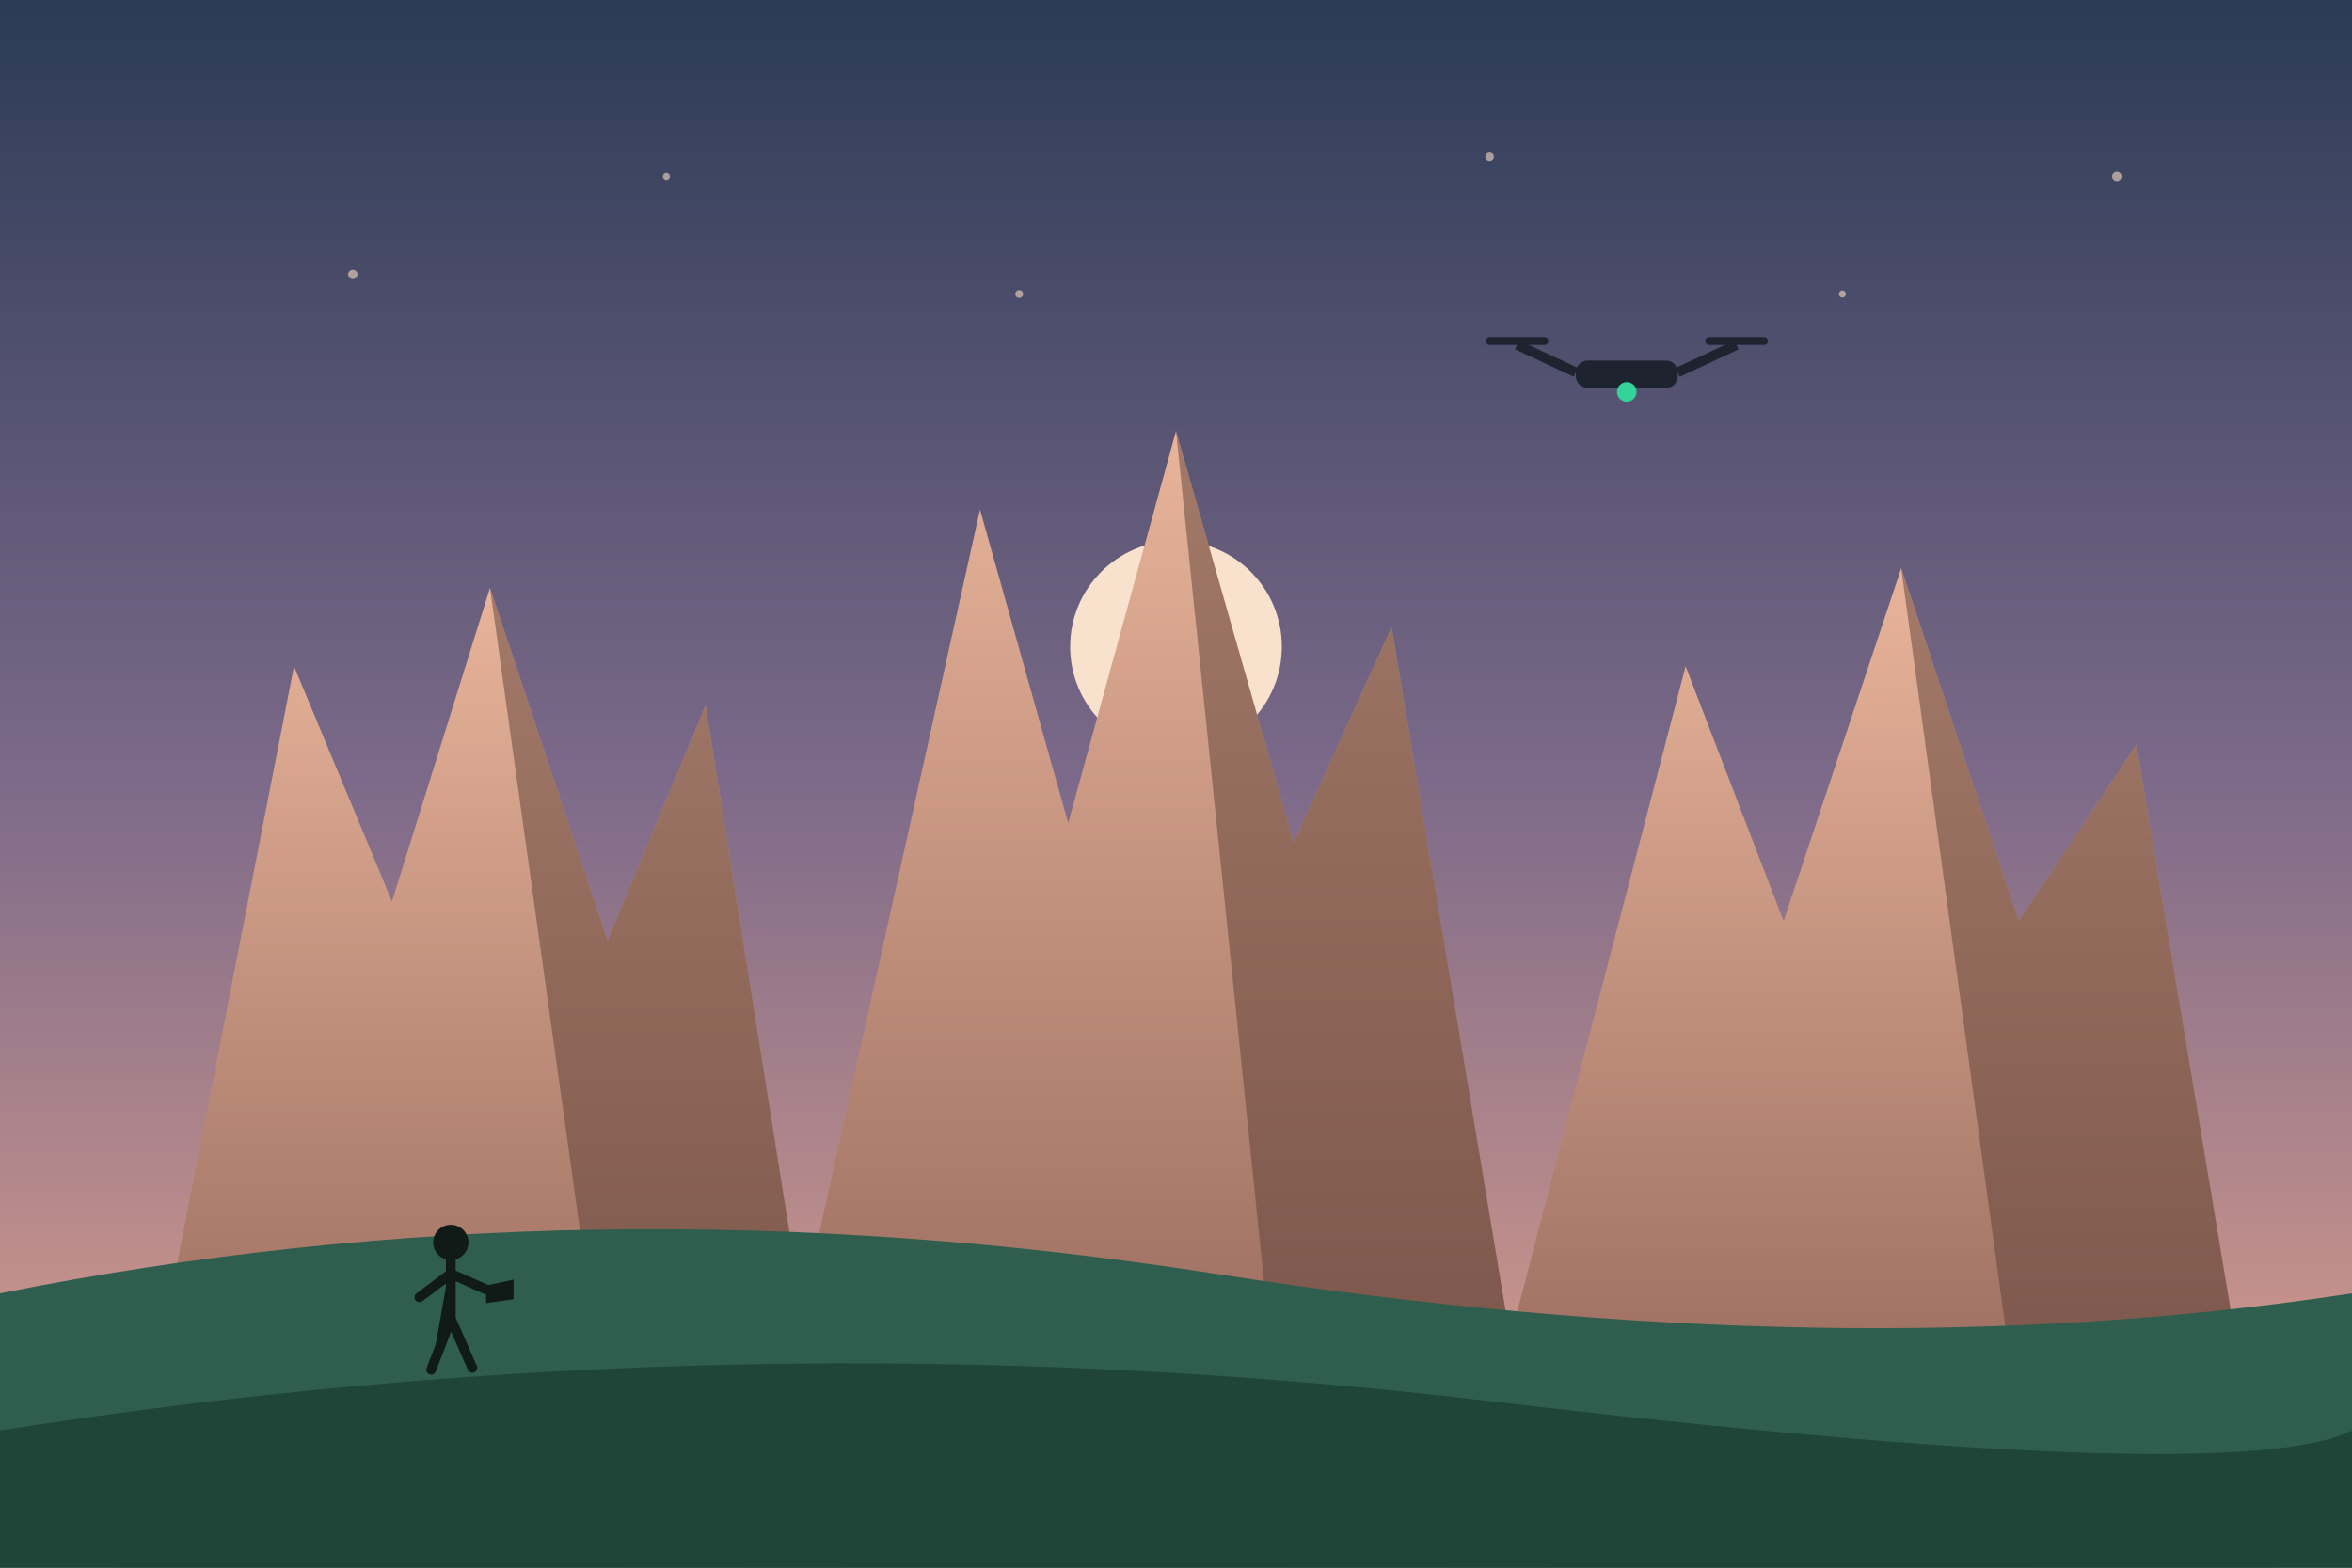
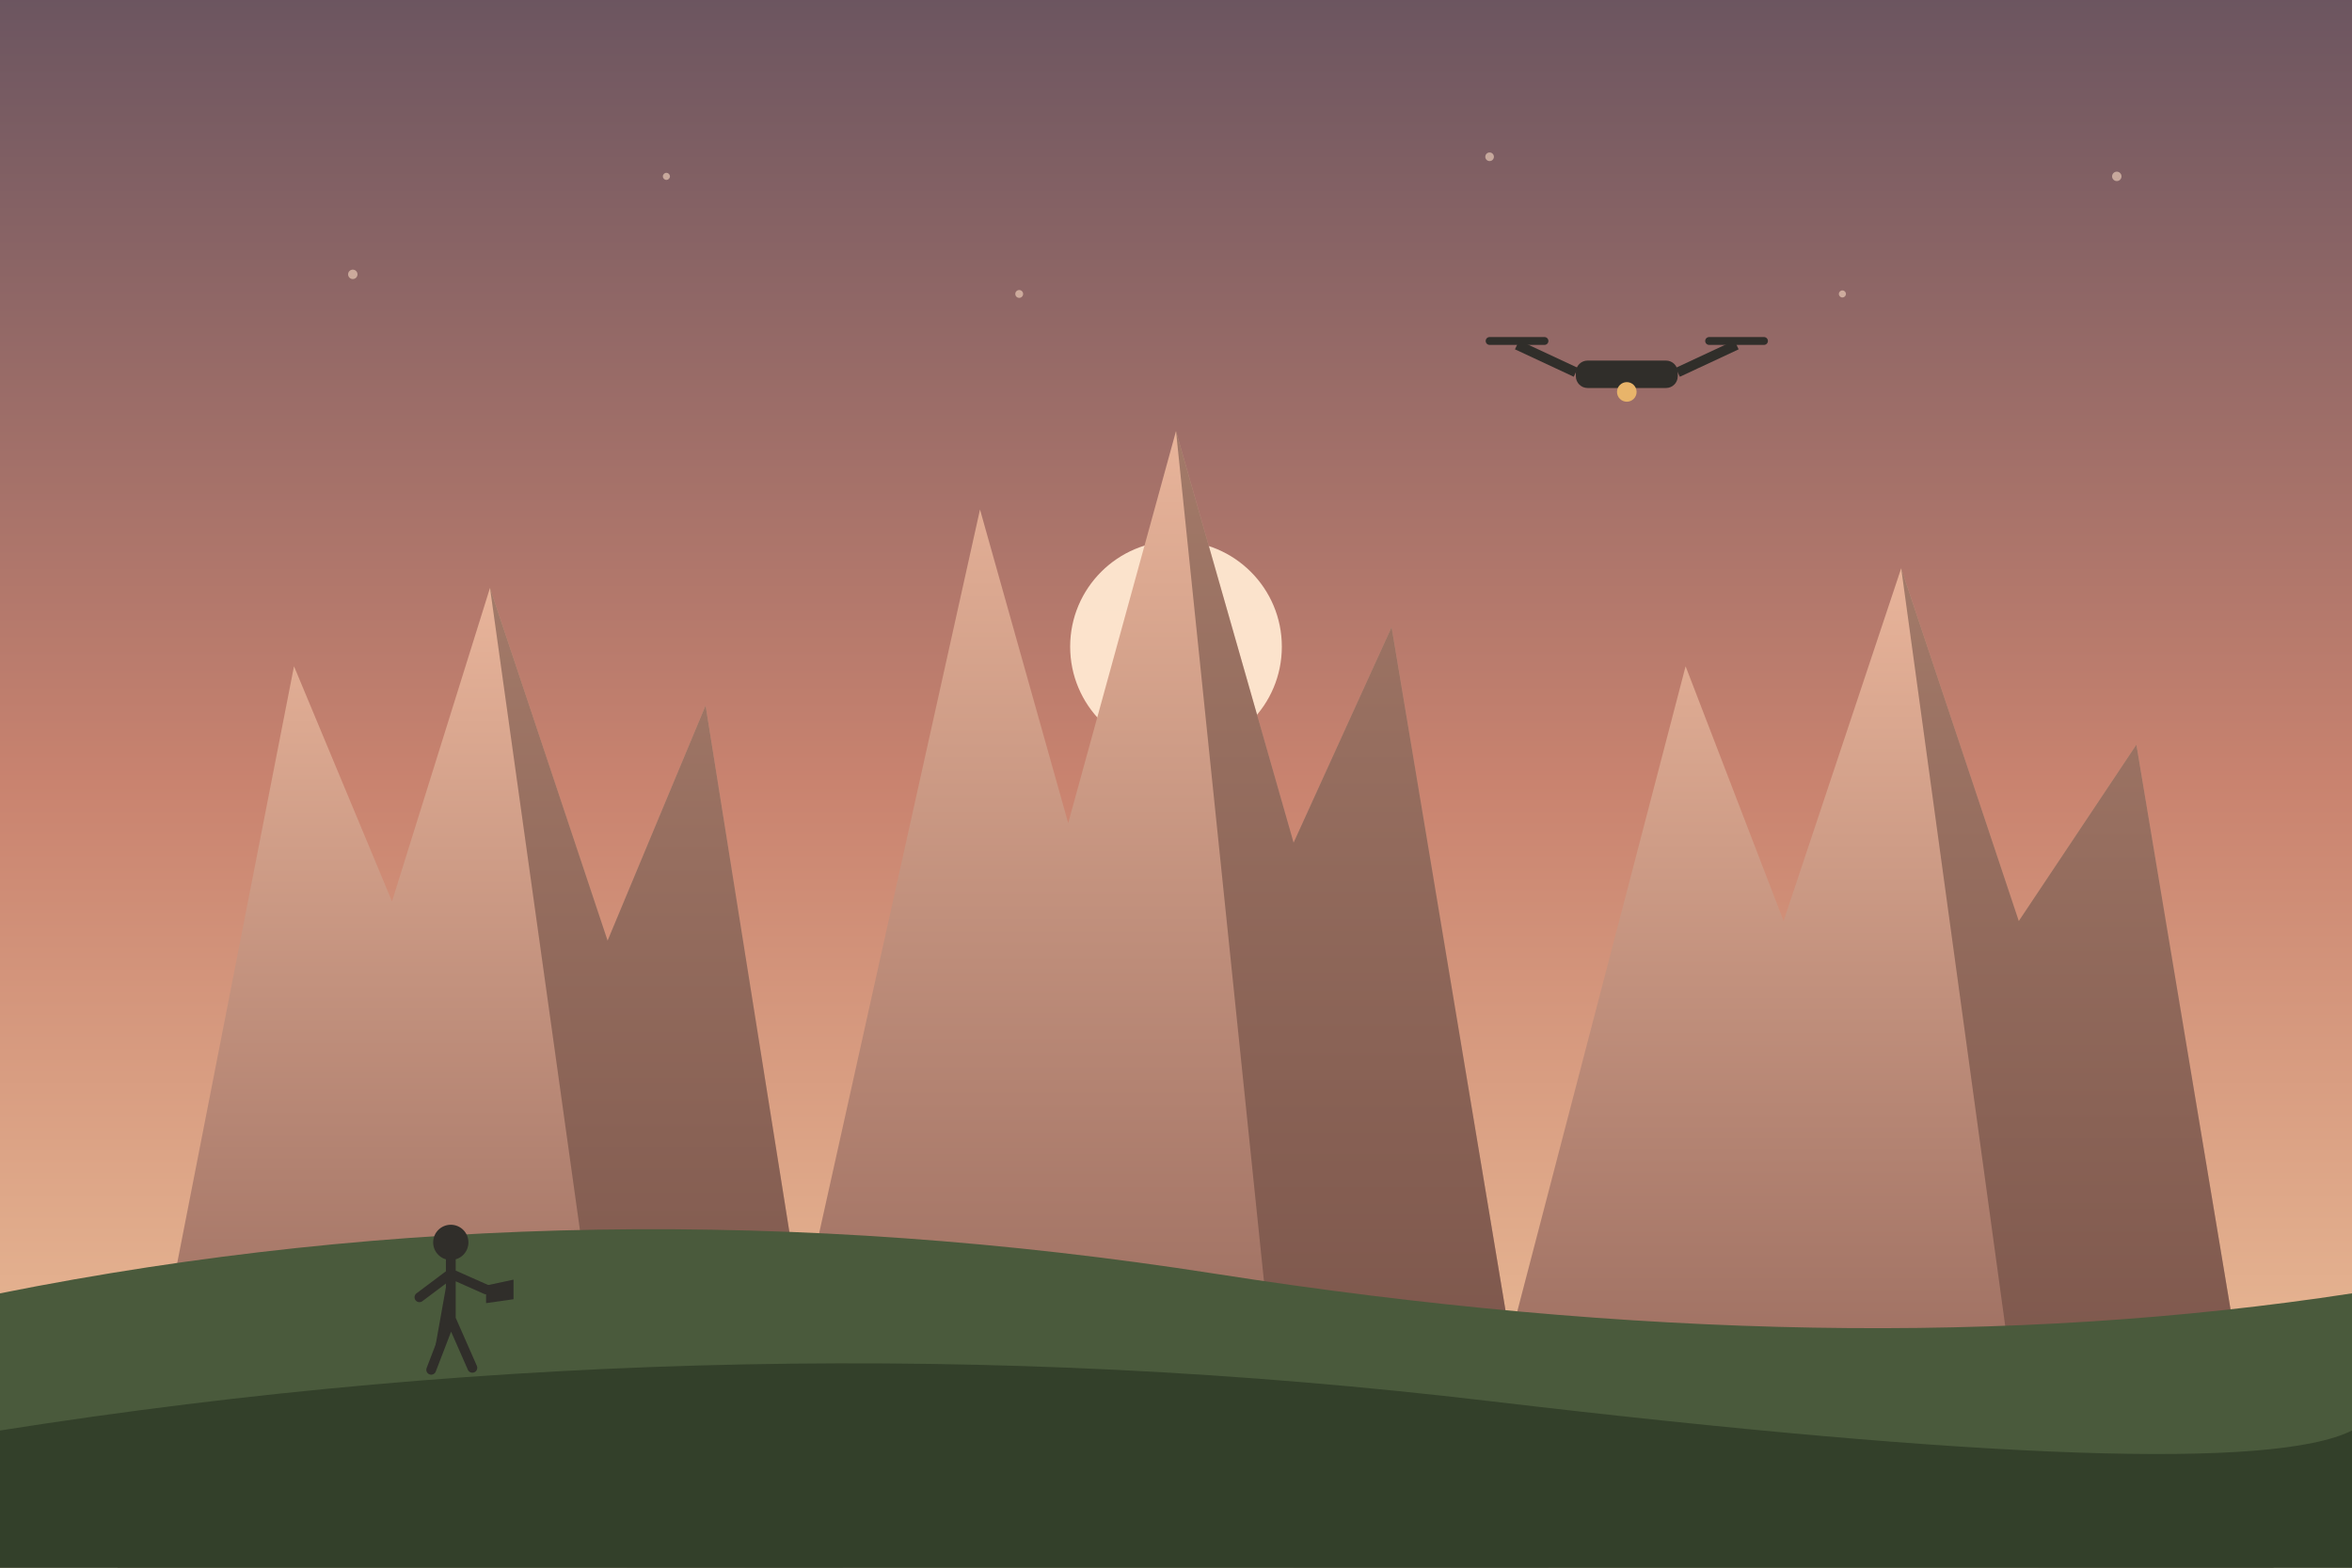
<svg xmlns="http://www.w3.org/2000/svg" viewBox="0 0 1200 800" preserveAspectRatio="xMidYMid slice">
  <defs>
    <linearGradient id="alp" x1="0" y1="0" x2="0" y2="1">
-       <stop offset="0" stop-color="#2a3a55" />
-       <stop offset="0.5" stop-color="#7d6a8a" />
-       <stop offset="1" stop-color="#e9a58c" />
+       <stop offset="0" stop-color="#6b5560" />
+       <stop offset="0.5" stop-color="#c9836f" />
+       <stop offset="1" stop-color="#f2c9a0" />
    </linearGradient>
    <linearGradient id="rock" x1="0" y1="0" x2="0" y2="1">
      <stop offset="0" stop-color="#e8b49a" />
      <stop offset="1" stop-color="#8c5f54" />
    </linearGradient>
  </defs>
  <rect width="1200" height="800" fill="url(#alp)" />
  <circle cx="600" cy="330" r="54" fill="#ffe8d1" opacity="0.95" />
  <g fill="#f6d9c2" opacity="0.6">
    <circle cx="180" cy="140" r="2.4" />
    <circle cx="340" cy="90" r="1.8" />
    <circle cx="520" cy="150" r="2" />
    <circle cx="760" cy="80" r="2.2" />
    <circle cx="940" cy="150" r="1.8" />
    <circle cx="1080" cy="90" r="2.4" />
  </g>
  <g fill="url(#rock)">
    <path d="M60 800 L150 340 L200 460 L250 300 L310 480 L360 360 L430 800 Z" />
    <path d="M380 800 L500 260 L545 420 L600 220 L660 430 L710 320 L790 800 Z" />
    <path d="M740 800 L860 340 L910 470 L970 290 L1030 470 L1090 380 L1160 800 Z" />
  </g>
  <g fill="#5d4038" opacity="0.5">
    <path d="M250 300 L310 480 L360 360 L430 800 L320 800 Z" />
    <path d="M600 220 L660 430 L710 320 L790 800 L660 800 Z" />
    <path d="M970 290 L1030 470 L1090 380 L1160 800 L1040 800 Z" />
  </g>
-   <path d="M0 800 L0 660 Q300 600 620 650 T1200 660 L1200 800 Z" fill="#2f5e4e" />
-   <path d="M0 800 L0 730 Q380 670 760 715 T1200 730 L1200 800 Z" fill="#1f4438" />
-   <g transform="translate(830,190)" fill="#1d2430">
+   <path d="M0 800 L0 660 Q300 600 620 650 T1200 660 L1200 800 Z" fill="#4a5a3c" />
+   <path d="M0 800 L0 730 Q380 670 760 715 T1200 730 L1200 800 Z" fill="#33402a" />
+   <g transform="translate(830,190)" fill="#302e2a">
    <rect x="-26" y="-6" width="52" height="14" rx="6" />
-     <path d="M-26 0 l-30 -14 M26 0 l30 -14" stroke="#1d2430" stroke-width="5" />
-     <path d="M-70 -16 h28 M42 -16 h28" stroke="#1d2430" stroke-width="4" stroke-linecap="round" />
-     <circle cx="0" cy="10" r="5" fill="#34d399" />
+     <path d="M-26 0 l-30 -14 M26 0 l30 -14" stroke="#302e2a" stroke-width="5" />
+     <path d="M-70 -16 h28 M42 -16 h28" stroke="#302e2a" stroke-width="4" stroke-linecap="round" />
+     <circle cx="0" cy="10" r="5" fill="#e8b46a" />
  </g>
-   <g transform="translate(230,690)" fill="#101a17">
+   <g transform="translate(230,690)" fill="#302e2a">
    <circle cx="0" cy="-56" r="9" />
    <path d="M0 -47 v30 l-10 26 M0 -17 l11 25 M0 -40 l-16 12 M0 -40 l18 8" />
-     <path d="M0 -47 v30 l-10 26 M0 -17 l11 25 M0 -40 l-16 12 M0 -40 l18 8" stroke="#101a17" stroke-width="5" fill="none" stroke-linecap="round" />
+     <path d="M0 -47 v30 l-10 26 M0 -17 l11 25 M0 -40 l-16 12 M0 -40 l18 8" stroke="#302e2a" stroke-width="5" fill="none" stroke-linecap="round" />
    <path d="M18 -34 l14 -3 v10 l-14 2 Z" />
  </g>
</svg>
